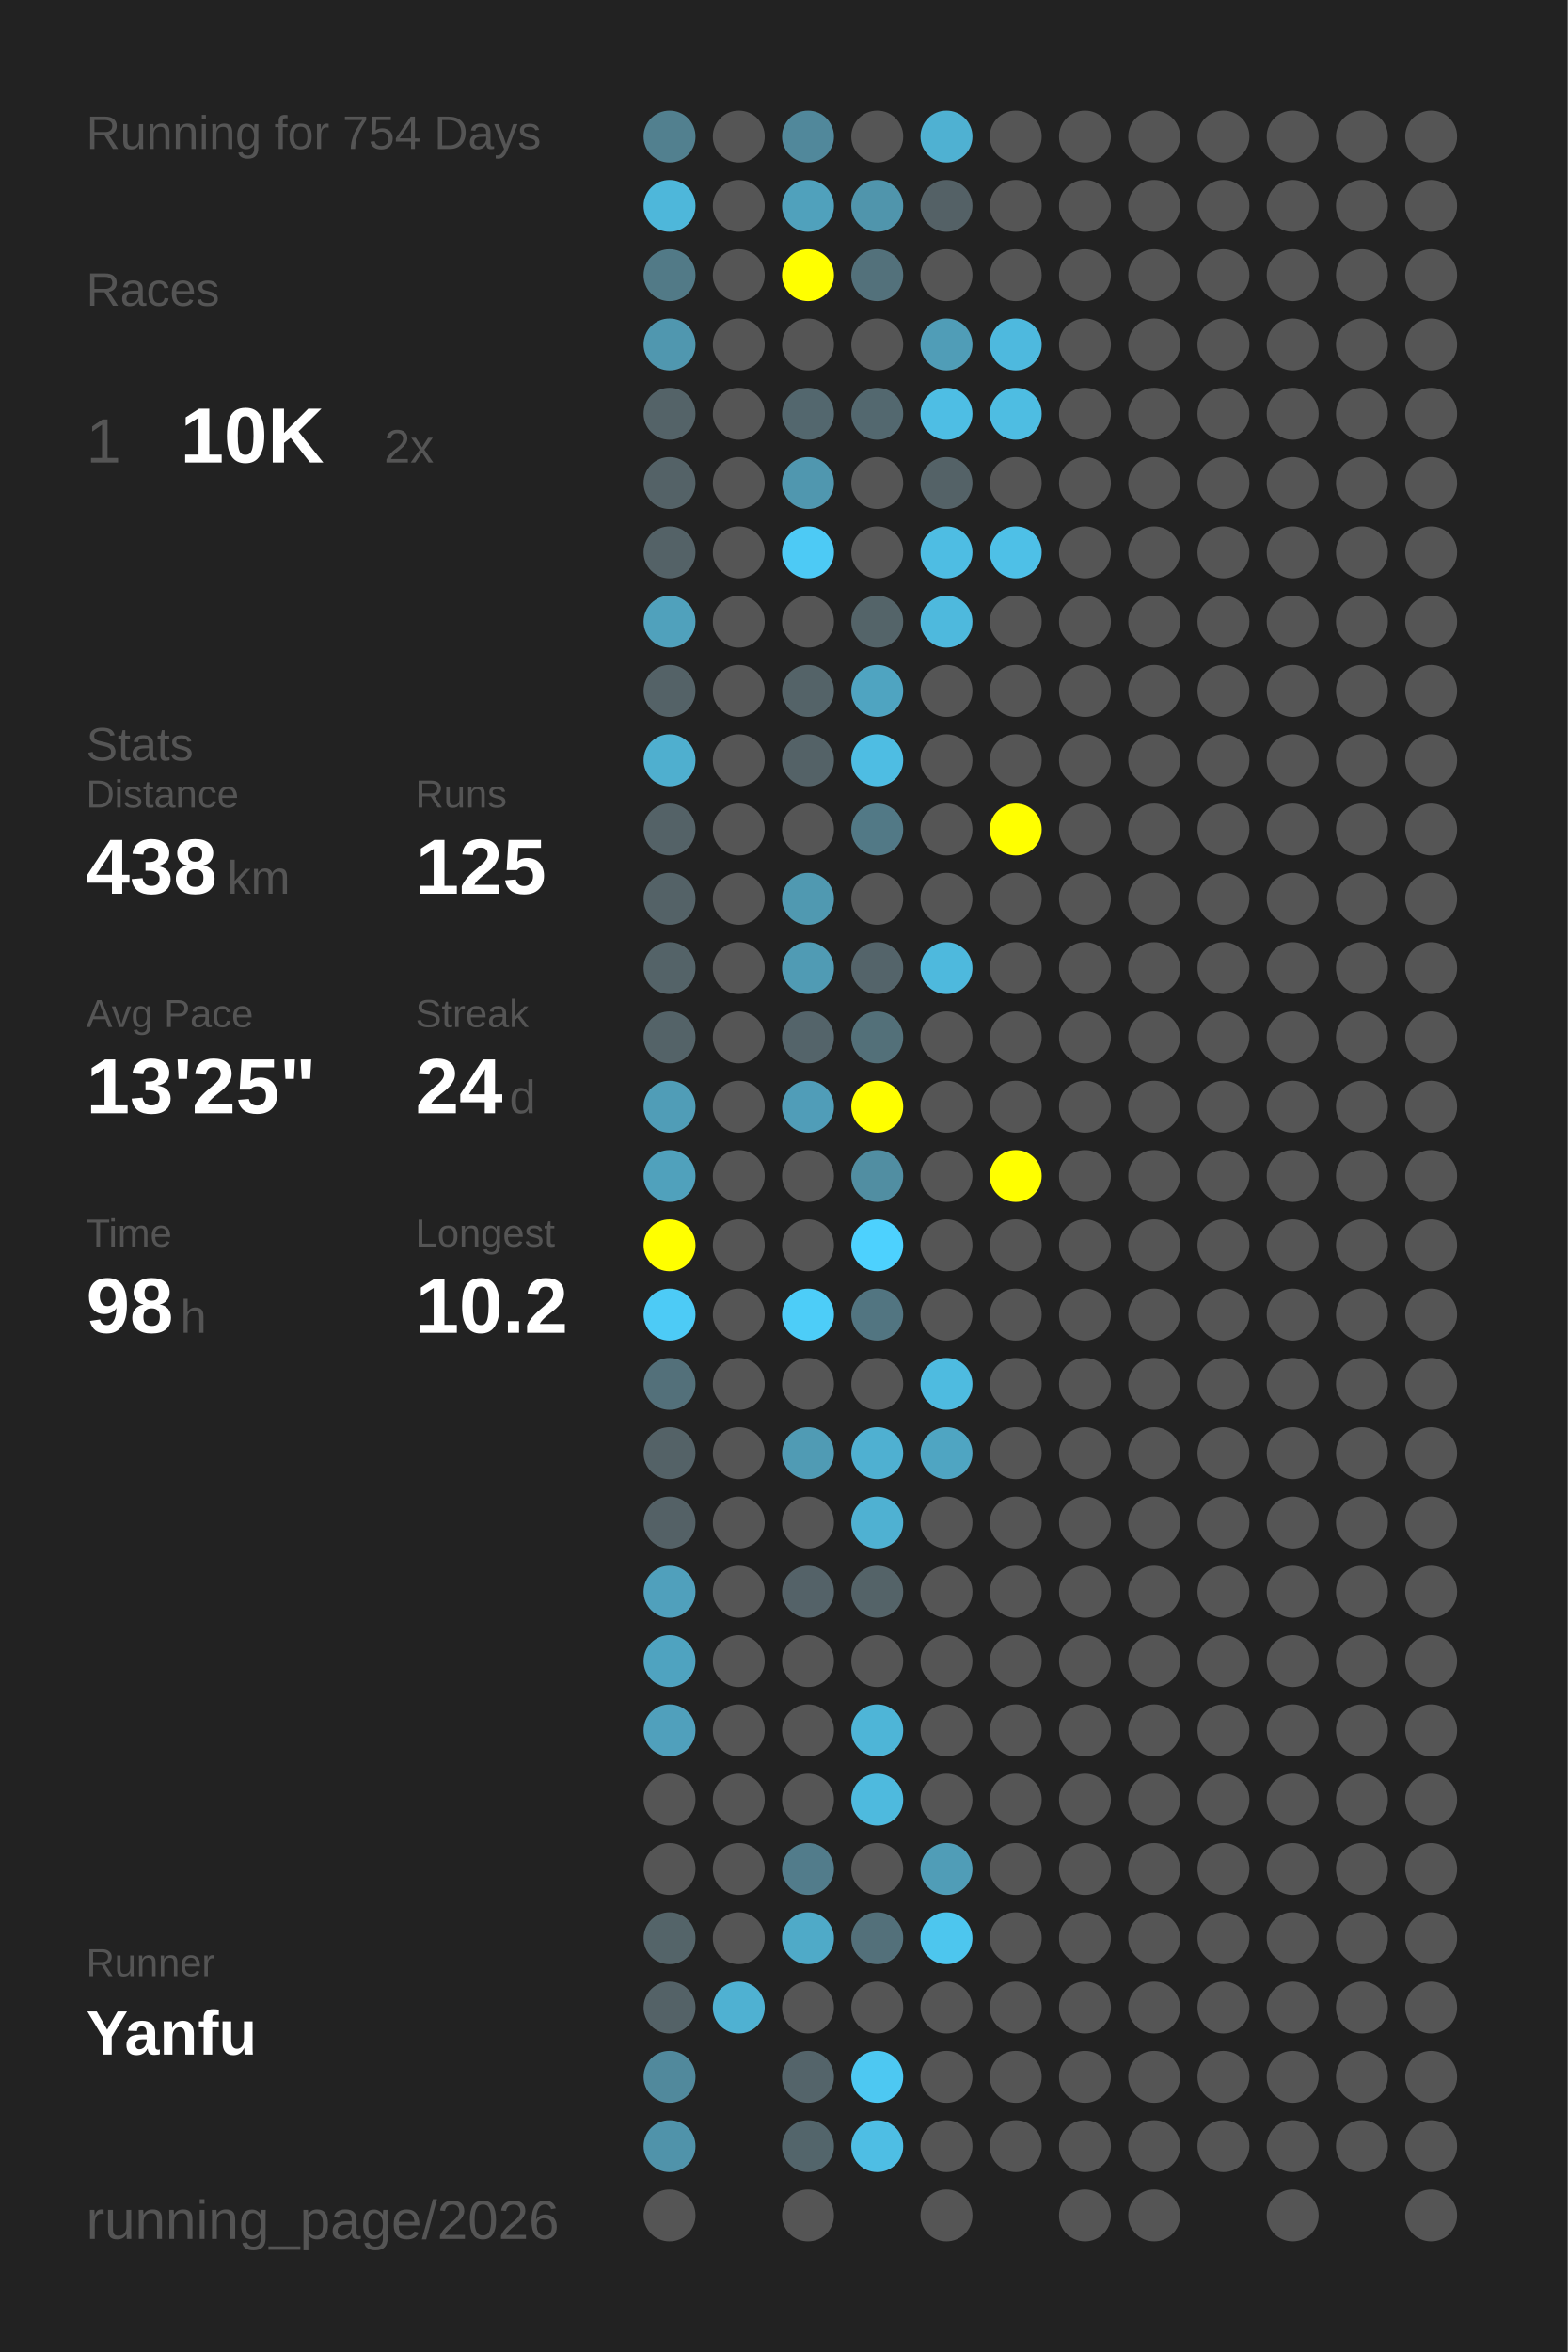
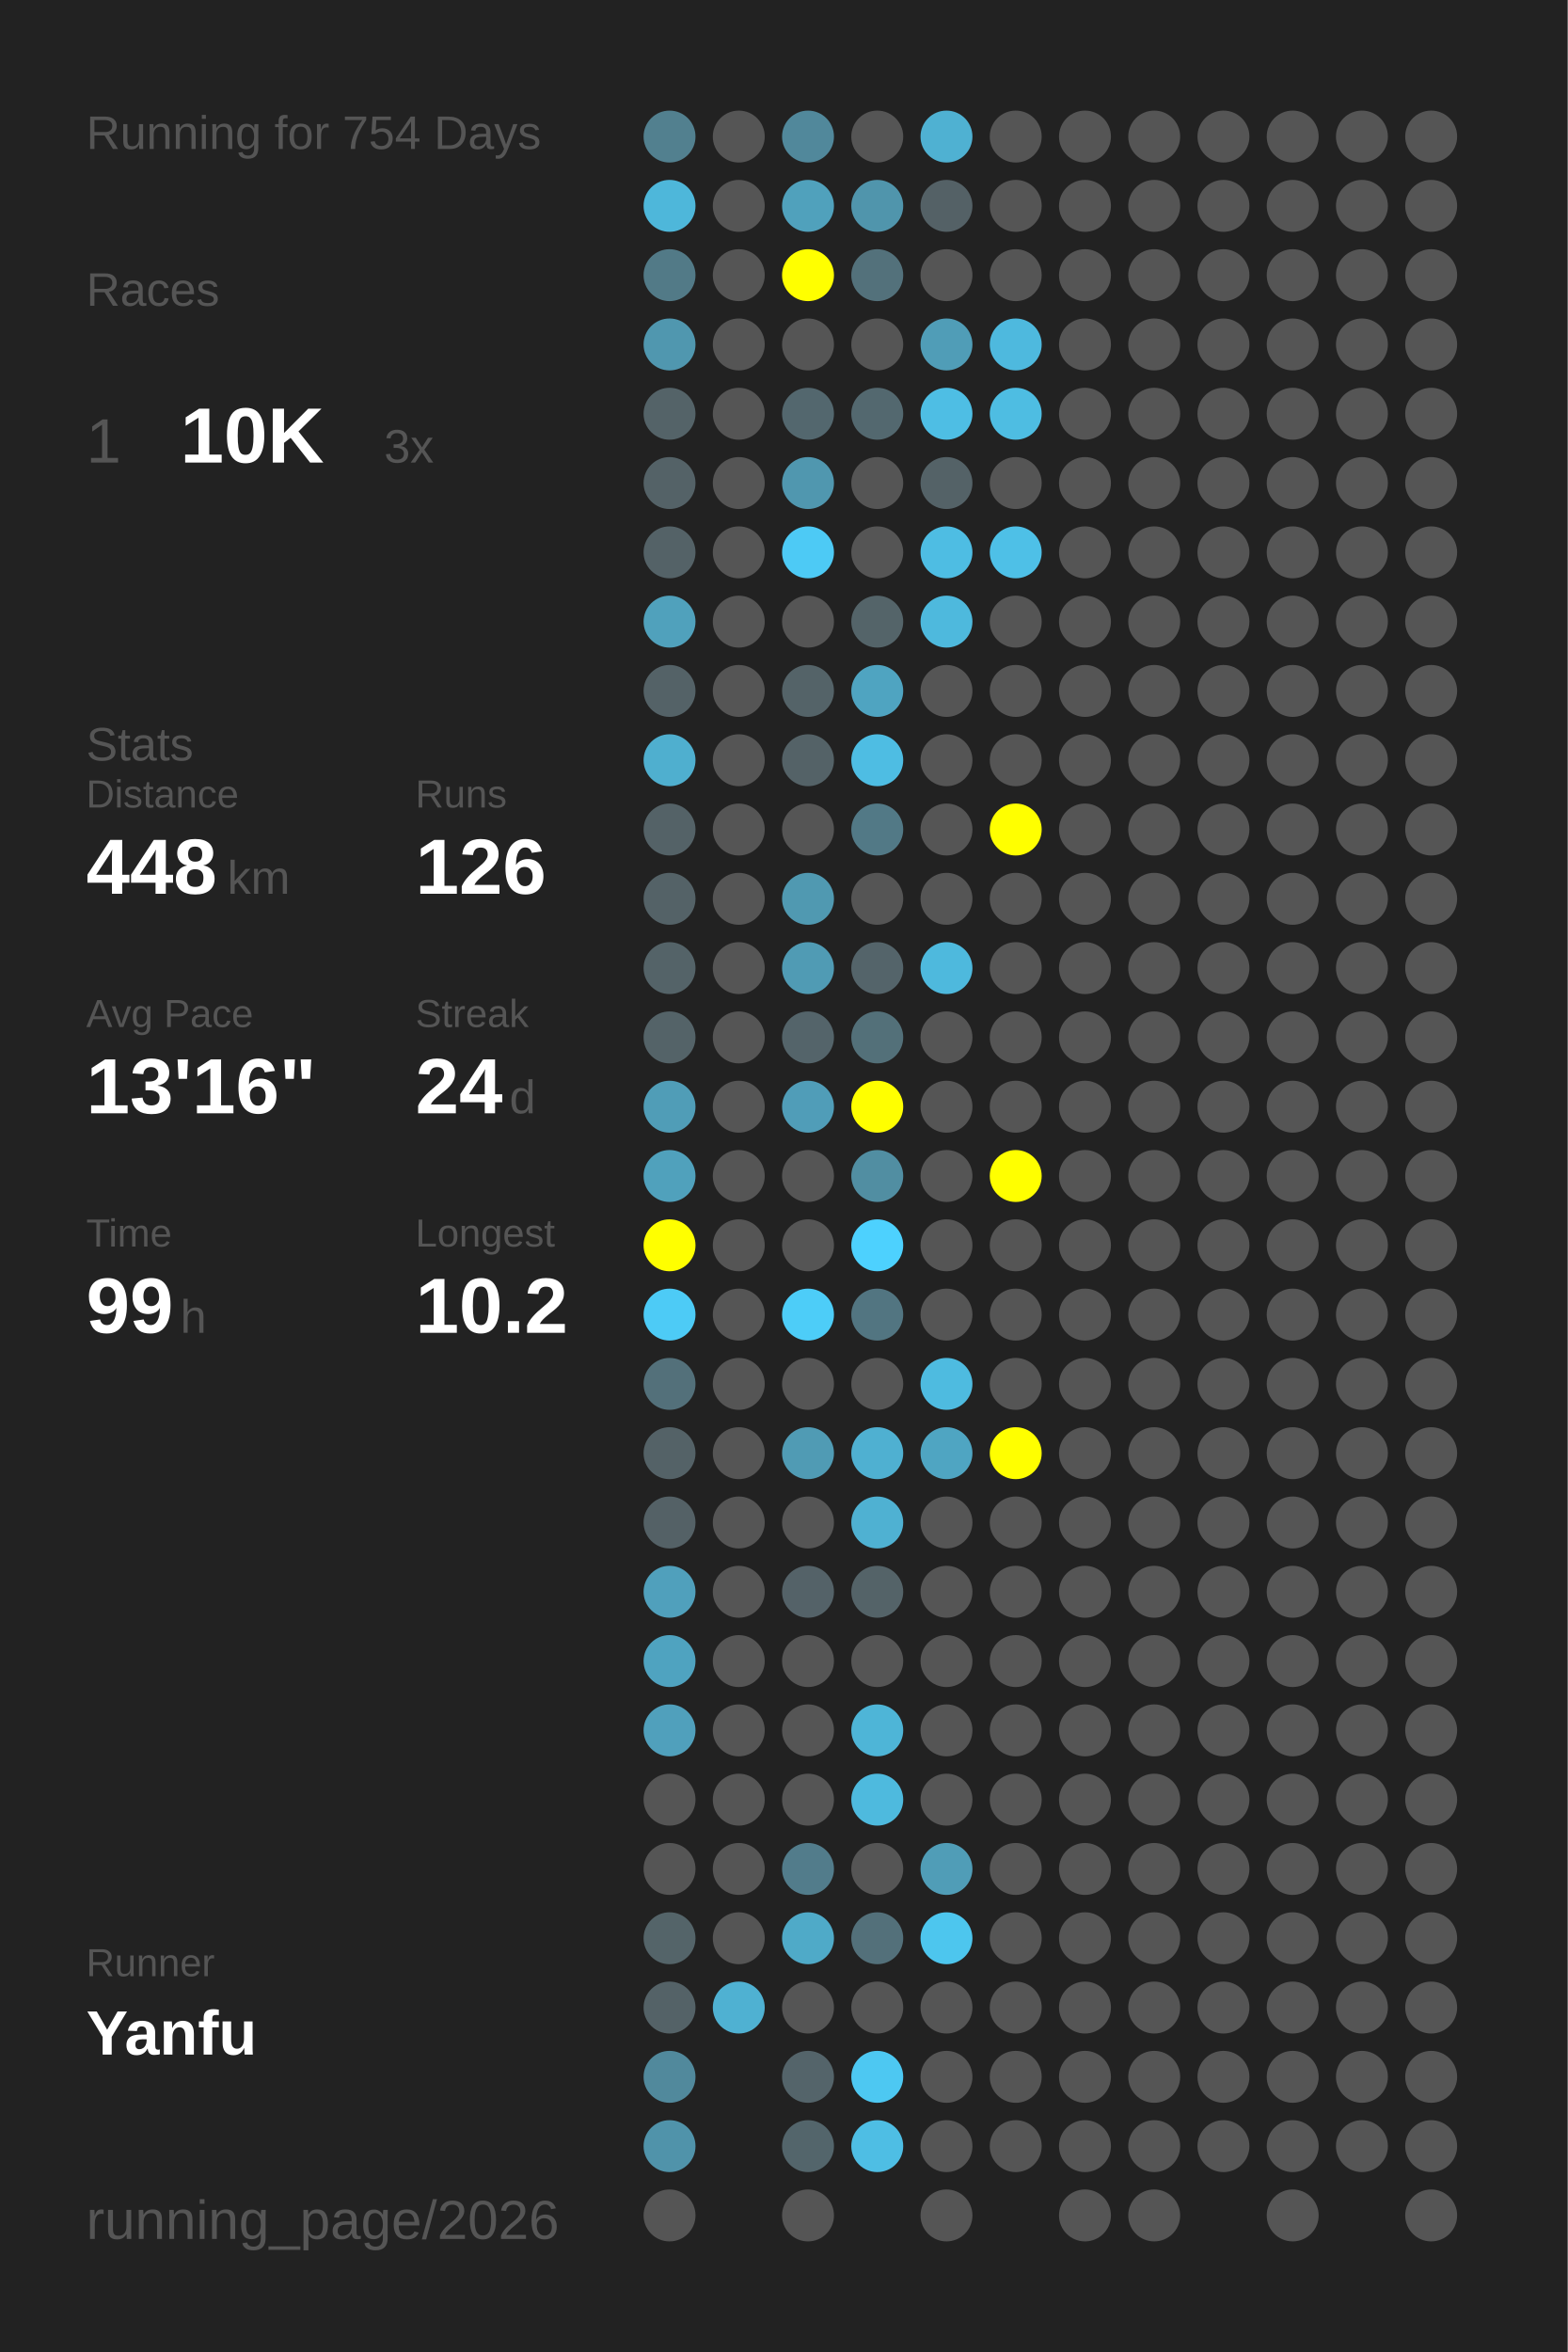
<svg xmlns="http://www.w3.org/2000/svg" baseProfile="full" height="300mm" version="1.1" viewBox="0,0,200,300" width="200mm">
  <defs />
  <rect fill="#222222" height="300" width="200" x="0" y="0" />
  <text fill="#555555" style="font-size:6px; font-family:Arial;" x="11" y="19">Running for 754 Days</text>
  <text fill="#555555" style="font-size:6px; font-family:Arial;" x="11" y="39">Races</text>
  <text fill="#555555" style="font-size:8px; font-family:Arial;" x="11" y="59">1</text>
  <text fill="#FFFFFF" style="font-size:10px; font-family:Arial; font-weight:bold;" x="23" y="59">10K</text>
-   <text fill="#555555" style="font-size:6px; font-family:Arial;" x="49" y="59">2x</text>
+   <text fill="#555555" style="font-size:6px; font-family:Arial;" x="49" y="59">3x</text>
  <text fill="#555555" style="font-size:6px; font-family:Arial;" x="11" y="97">Stats</text>
  <text fill="#555555" style="font-size:5px; font-family:Arial;" x="11" y="103">Distance</text>
-   <text fill="#FFFFFF" style="font-size:10px; font-family:Arial; font-weight:bold;" x="11" y="114">438</text>
+   <text fill="#FFFFFF" style="font-size:10px; font-family:Arial; font-weight:bold;" x="11" y="114">448</text>
  <text fill="#555555" style="font-size:6px; font-family:Arial;" x="29" y="114">km</text>
  <text fill="#555555" style="font-size:5px; font-family:Arial;" x="53" y="103">Runs</text>
-   <text fill="#FFFFFF" style="font-size:10px; font-family:Arial; font-weight:bold;" x="53" y="114">125</text>
+   <text fill="#FFFFFF" style="font-size:10px; font-family:Arial; font-weight:bold;" x="53" y="114">126</text>
  <text fill="#555555" style="font-size:5px; font-family:Arial;" x="11" y="131">Avg Pace</text>
-   <text fill="#FFFFFF" style="font-size:10px; font-family:Arial; font-weight:bold;" x="11" y="142">13'25"</text>
+   <text fill="#FFFFFF" style="font-size:10px; font-family:Arial; font-weight:bold;" x="11" y="142">13'16"</text>
  <text fill="#555555" style="font-size:5px; font-family:Arial;" x="53" y="131">Streak</text>
  <text fill="#FFFFFF" style="font-size:10px; font-family:Arial; font-weight:bold;" x="53" y="142">24</text>
  <text fill="#555555" style="font-size:6px; font-family:Arial;" x="65" y="142">d</text>
  <text fill="#555555" style="font-size:5px; font-family:Arial;" x="11" y="159">Time</text>
-   <text fill="#FFFFFF" style="font-size:10px; font-family:Arial; font-weight:bold;" x="11" y="170">98</text>
+   <text fill="#FFFFFF" style="font-size:10px; font-family:Arial; font-weight:bold;" x="11" y="170">99</text>
  <text fill="#555555" style="font-size:6px; font-family:Arial;" x="23" y="170">h</text>
  <text fill="#555555" style="font-size:5px; font-family:Arial;" x="53" y="159">Longest</text>
  <text fill="#FFFFFF" style="font-size:10px; font-family:Arial; font-weight:bold;" x="53" y="170">10.2</text>
  <text fill="#555555" style="font-size:5px; font-family:Arial;" x="11" y="252.065">Runner</text>
  <text fill="#FFFFFF" style="font-size:8px; font-family:Arial; font-weight:bold;" x="11" y="262.065">Yanfu</text>
  <text fill="#555555" style="font-size:7px; font-family:Arial;" x="11" y="285.581">running_page/2026</text>
  <circle cx="85.417" cy="17.419" fill="#52808f" r="3.312" />
  <circle cx="85.417" cy="26.258" fill="#4eb7da" r="3.312" />
  <circle cx="85.417" cy="35.097" fill="#527a87" r="3.312" />
  <circle cx="85.417" cy="43.935" fill="#5097af" r="3.312" />
  <circle cx="85.417" cy="52.774" fill="#546368" r="3.312" />
  <circle cx="85.417" cy="61.613" fill="#546267" r="3.312" />
  <circle cx="85.417" cy="70.452" fill="#546267" r="3.312" />
  <circle cx="85.417" cy="79.29" fill="#50a1bc" r="3.312" />
  <circle cx="85.417" cy="88.129" fill="#546267" r="3.312" />
  <circle cx="85.417" cy="96.968" fill="#4fafcf" r="3.312" />
  <circle cx="85.417" cy="105.806" fill="#546267" r="3.312" />
  <circle cx="85.417" cy="114.645" fill="#546267" r="3.312" />
  <circle cx="85.417" cy="123.484" fill="#546368" r="3.312" />
  <circle cx="85.417" cy="132.323" fill="#546368" r="3.312" />
  <circle cx="85.417" cy="141.161" fill="#509db7" r="3.312" />
  <circle cx="85.417" cy="150" fill="#50a1bc" r="3.312" />
  <circle cx="85.417" cy="158.839" fill="#FFFF00" r="3.312" />
  <circle cx="85.417" cy="167.677" fill="#4dcbf6" r="3.312" />
  <circle cx="85.417" cy="176.516" fill="#53707a" r="3.312" />
  <circle cx="85.417" cy="185.355" fill="#546267" r="3.312" />
  <circle cx="85.417" cy="194.194" fill="#546166" r="3.312" />
  <circle cx="85.417" cy="203.032" fill="#50a0bc" r="3.312" />
  <circle cx="85.417" cy="211.871" fill="#4fa3c0" r="3.312" />
  <circle cx="85.417" cy="220.71" fill="#50a0bc" r="3.312" />
  <circle cx="85.417" cy="229.548" fill="#555555" r="3.312" />
  <circle cx="85.417" cy="238.387" fill="#555555" r="3.312" />
  <circle cx="85.417" cy="247.226" fill="#546469" r="3.312" />
  <circle cx="85.417" cy="256.065" fill="#546267" r="3.312" />
  <circle cx="85.417" cy="264.903" fill="#51899c" r="3.312" />
  <circle cx="85.417" cy="273.742" fill="#5093aa" r="3.312" />
  <circle cx="85.417" cy="282.581" fill="#555555" r="3.312" />
  <circle cx="94.25" cy="17.419" fill="#555555" r="3.312" />
  <circle cx="94.25" cy="26.258" fill="#555555" r="3.312" />
  <circle cx="94.25" cy="35.097" fill="#555555" r="3.312" />
  <circle cx="94.25" cy="43.935" fill="#555555" r="3.312" />
  <circle cx="94.25" cy="52.774" fill="#555555" r="3.312" />
  <circle cx="94.25" cy="61.613" fill="#555555" r="3.312" />
  <circle cx="94.25" cy="70.452" fill="#555555" r="3.312" />
  <circle cx="94.25" cy="79.29" fill="#555555" r="3.312" />
  <circle cx="94.25" cy="88.129" fill="#555555" r="3.312" />
  <circle cx="94.25" cy="96.968" fill="#555555" r="3.312" />
  <circle cx="94.25" cy="105.806" fill="#555555" r="3.312" />
  <circle cx="94.25" cy="114.645" fill="#555555" r="3.312" />
  <circle cx="94.25" cy="123.484" fill="#555555" r="3.312" />
  <circle cx="94.25" cy="132.323" fill="#555555" r="3.312" />
  <circle cx="94.25" cy="141.161" fill="#555555" r="3.312" />
  <circle cx="94.25" cy="150" fill="#555555" r="3.312" />
  <circle cx="94.25" cy="158.839" fill="#555555" r="3.312" />
  <circle cx="94.25" cy="167.677" fill="#555555" r="3.312" />
  <circle cx="94.25" cy="176.516" fill="#555555" r="3.312" />
  <circle cx="94.25" cy="185.355" fill="#555555" r="3.312" />
  <circle cx="94.25" cy="194.194" fill="#555555" r="3.312" />
  <circle cx="94.25" cy="203.032" fill="#555555" r="3.312" />
  <circle cx="94.25" cy="211.871" fill="#555555" r="3.312" />
  <circle cx="94.25" cy="220.71" fill="#555555" r="3.312" />
  <circle cx="94.25" cy="229.548" fill="#555555" r="3.312" />
  <circle cx="94.25" cy="238.387" fill="#555555" r="3.312" />
  <circle cx="94.25" cy="247.226" fill="#555555" r="3.312" />
  <circle cx="94.25" cy="256.065" fill="#4fb1d2" r="3.312" />
  <circle cx="103.083" cy="17.419" fill="#51889b" r="3.312" />
  <circle cx="103.083" cy="26.258" fill="#50a1bc" r="3.312" />
  <circle cx="103.083" cy="35.097" fill="#FFFF00" r="3.312" />
  <circle cx="103.083" cy="43.935" fill="#555555" r="3.312" />
  <circle cx="103.083" cy="52.774" fill="#53676e" r="3.312" />
  <circle cx="103.083" cy="61.613" fill="#5097af" r="3.312" />
  <circle cx="103.083" cy="70.452" fill="#4dcaf5" r="3.312" />
  <circle cx="103.083" cy="79.29" fill="#555555" r="3.312" />
  <circle cx="103.083" cy="88.129" fill="#546368" r="3.312" />
  <circle cx="103.083" cy="96.968" fill="#546267" r="3.312" />
  <circle cx="103.083" cy="105.806" fill="#555555" r="3.312" />
  <circle cx="103.083" cy="114.645" fill="#5099b1" r="3.312" />
  <circle cx="103.083" cy="123.484" fill="#509bb4" r="3.312" />
  <circle cx="103.083" cy="132.323" fill="#54646a" r="3.312" />
  <circle cx="103.083" cy="141.161" fill="#509db8" r="3.312" />
  <circle cx="103.083" cy="150" fill="#555555" r="3.312" />
  <circle cx="103.083" cy="158.839" fill="#555555" r="3.312" />
  <circle cx="103.083" cy="167.677" fill="#4dcdf8" r="3.312" />
  <circle cx="103.083" cy="176.516" fill="#555555" r="3.312" />
  <circle cx="103.083" cy="185.355" fill="#509bb4" r="3.312" />
  <circle cx="103.083" cy="194.194" fill="#555555" r="3.312" />
  <circle cx="103.083" cy="203.032" fill="#546268" r="3.312" />
  <circle cx="103.083" cy="211.871" fill="#555555" r="3.312" />
  <circle cx="103.083" cy="220.71" fill="#555555" r="3.312" />
  <circle cx="103.083" cy="229.548" fill="#555555" r="3.312" />
  <circle cx="103.083" cy="238.387" fill="#527c8b" r="3.312" />
  <circle cx="103.083" cy="247.226" fill="#4faac8" r="3.312" />
  <circle cx="103.083" cy="256.065" fill="#555555" r="3.312" />
  <circle cx="103.083" cy="264.903" fill="#54646a" r="3.312" />
  <circle cx="103.083" cy="273.742" fill="#53656b" r="3.312" />
  <circle cx="103.083" cy="282.581" fill="#555555" r="3.312" />
  <circle cx="111.917" cy="17.419" fill="#555555" r="3.312" />
  <circle cx="111.917" cy="26.258" fill="#5095ac" r="3.312" />
  <circle cx="111.917" cy="35.097" fill="#53717b" r="3.312" />
  <circle cx="111.917" cy="43.935" fill="#555555" r="3.312" />
  <circle cx="111.917" cy="52.774" fill="#53686f" r="3.312" />
  <circle cx="111.917" cy="61.613" fill="#555555" r="3.312" />
  <circle cx="111.917" cy="70.452" fill="#555555" r="3.312" />
  <circle cx="111.917" cy="79.29" fill="#546469" r="3.312" />
  <circle cx="111.917" cy="88.129" fill="#4fa4c1" r="3.312" />
  <circle cx="111.917" cy="96.968" fill="#4ebde3" r="3.312" />
  <circle cx="111.917" cy="105.806" fill="#527986" r="3.312" />
  <circle cx="111.917" cy="114.645" fill="#555555" r="3.312" />
  <circle cx="111.917" cy="123.484" fill="#54646a" r="3.312" />
  <circle cx="111.917" cy="132.323" fill="#537079" r="3.312" />
  <circle cx="111.917" cy="141.161" fill="#FFFF00" r="3.312" />
  <circle cx="111.917" cy="150" fill="#518ea2" r="3.312" />
  <circle cx="111.917" cy="158.839" fill="#4dd1fe" r="3.312" />
  <circle cx="111.917" cy="167.677" fill="#527581" r="3.312" />
  <circle cx="111.917" cy="176.516" fill="#555555" r="3.312" />
  <circle cx="111.917" cy="185.355" fill="#4fb0d1" r="3.312" />
  <circle cx="111.917" cy="194.194" fill="#4fb1d2" r="3.312" />
  <circle cx="111.917" cy="203.032" fill="#546368" r="3.312" />
  <circle cx="111.917" cy="211.871" fill="#555555" r="3.312" />
  <circle cx="111.917" cy="220.71" fill="#4eb5d7" r="3.312" />
  <circle cx="111.917" cy="229.548" fill="#4ebade" r="3.312" />
  <circle cx="111.917" cy="238.387" fill="#555555" r="3.312" />
  <circle cx="111.917" cy="247.226" fill="#53707a" r="3.312" />
  <circle cx="111.917" cy="256.065" fill="#555555" r="3.312" />
  <circle cx="111.917" cy="264.903" fill="#4dc8f2" r="3.312" />
  <circle cx="111.917" cy="273.742" fill="#4ebee4" r="3.312" />
  <circle cx="120.75" cy="17.419" fill="#4fb1d2" r="3.312" />
  <circle cx="120.75" cy="26.258" fill="#546166" r="3.312" />
  <circle cx="120.75" cy="35.097" fill="#555555" r="3.312" />
  <circle cx="120.75" cy="43.935" fill="#509db7" r="3.312" />
  <circle cx="120.75" cy="52.774" fill="#4ebee4" r="3.312" />
  <circle cx="120.75" cy="61.613" fill="#546267" r="3.312" />
  <circle cx="120.75" cy="70.452" fill="#4ebde3" r="3.312" />
  <circle cx="120.75" cy="79.29" fill="#4eb9dd" r="3.312" />
  <circle cx="120.75" cy="88.129" fill="#555555" r="3.312" />
  <circle cx="120.75" cy="96.968" fill="#555555" r="3.312" />
  <circle cx="120.75" cy="105.806" fill="#555555" r="3.312" />
  <circle cx="120.75" cy="114.645" fill="#555555" r="3.312" />
  <circle cx="120.75" cy="123.484" fill="#4eb9dd" r="3.312" />
  <circle cx="120.75" cy="132.323" fill="#555555" r="3.312" />
  <circle cx="120.75" cy="141.161" fill="#555555" r="3.312" />
  <circle cx="120.75" cy="150" fill="#555555" r="3.312" />
  <circle cx="120.75" cy="158.839" fill="#555555" r="3.312" />
  <circle cx="120.75" cy="167.677" fill="#555555" r="3.312" />
  <circle cx="120.75" cy="176.516" fill="#4ebbe0" r="3.312" />
  <circle cx="120.75" cy="185.355" fill="#4fa5c2" r="3.312" />
  <circle cx="120.75" cy="194.194" fill="#555555" r="3.312" />
  <circle cx="120.75" cy="203.032" fill="#555555" r="3.312" />
  <circle cx="120.75" cy="211.871" fill="#555555" r="3.312" />
  <circle cx="120.75" cy="220.71" fill="#555555" r="3.312" />
  <circle cx="120.75" cy="229.548" fill="#555555" r="3.312" />
  <circle cx="120.75" cy="238.387" fill="#509db7" r="3.312" />
  <circle cx="120.75" cy="247.226" fill="#4dc6ee" r="3.312" />
  <circle cx="120.75" cy="256.065" fill="#555555" r="3.312" />
  <circle cx="120.75" cy="264.903" fill="#555555" r="3.312" />
  <circle cx="120.75" cy="273.742" fill="#555555" r="3.312" />
  <circle cx="120.75" cy="282.581" fill="#555555" r="3.312" />
  <circle cx="129.583" cy="17.419" fill="#555555" r="3.312" />
  <circle cx="129.583" cy="26.258" fill="#555555" r="3.312" />
  <circle cx="129.583" cy="35.097" fill="#555555" r="3.312" />
  <circle cx="129.583" cy="43.935" fill="#4eb9de" r="3.312" />
  <circle cx="129.583" cy="52.774" fill="#4ebde2" r="3.312" />
  <circle cx="129.583" cy="61.613" fill="#555555" r="3.312" />
  <circle cx="129.583" cy="70.452" fill="#4ec0e7" r="3.312" />
  <circle cx="129.583" cy="79.29" fill="#555555" r="3.312" />
  <circle cx="129.583" cy="88.129" fill="#555555" r="3.312" />
  <circle cx="129.583" cy="96.968" fill="#555555" r="3.312" />
  <circle cx="129.583" cy="105.806" fill="#FFFF00" r="3.312" />
  <circle cx="129.583" cy="114.645" fill="#555555" r="3.312" />
  <circle cx="129.583" cy="123.484" fill="#555555" r="3.312" />
  <circle cx="129.583" cy="132.323" fill="#555555" r="3.312" />
  <circle cx="129.583" cy="141.161" fill="#555555" r="3.312" />
  <circle cx="129.583" cy="150" fill="#FFFF00" r="3.312" />
  <circle cx="129.583" cy="158.839" fill="#555555" r="3.312" />
  <circle cx="129.583" cy="167.677" fill="#555555" r="3.312" />
  <circle cx="129.583" cy="176.516" fill="#555555" r="3.312" />
-   <circle cx="129.583" cy="185.355" fill="#555555" r="3.312" />
+   <circle cx="129.583" cy="185.355" fill="#FFFF00" r="3.312" />
  <circle cx="129.583" cy="194.194" fill="#555555" r="3.312" />
  <circle cx="129.583" cy="203.032" fill="#555555" r="3.312" />
  <circle cx="129.583" cy="211.871" fill="#555555" r="3.312" />
  <circle cx="129.583" cy="220.71" fill="#555555" r="3.312" />
  <circle cx="129.583" cy="229.548" fill="#555555" r="3.312" />
  <circle cx="129.583" cy="238.387" fill="#555555" r="3.312" />
  <circle cx="129.583" cy="247.226" fill="#555555" r="3.312" />
  <circle cx="129.583" cy="256.065" fill="#555555" r="3.312" />
  <circle cx="129.583" cy="264.903" fill="#555555" r="3.312" />
  <circle cx="129.583" cy="273.742" fill="#555555" r="3.312" />
  <circle cx="138.417" cy="17.419" fill="#555555" r="3.312" />
  <circle cx="138.417" cy="26.258" fill="#555555" r="3.312" />
  <circle cx="138.417" cy="35.097" fill="#555555" r="3.312" />
  <circle cx="138.417" cy="43.935" fill="#555555" r="3.312" />
  <circle cx="138.417" cy="52.774" fill="#555555" r="3.312" />
  <circle cx="138.417" cy="61.613" fill="#555555" r="3.312" />
  <circle cx="138.417" cy="70.452" fill="#555555" r="3.312" />
  <circle cx="138.417" cy="79.29" fill="#555555" r="3.312" />
  <circle cx="138.417" cy="88.129" fill="#555555" r="3.312" />
  <circle cx="138.417" cy="96.968" fill="#555555" r="3.312" />
  <circle cx="138.417" cy="105.806" fill="#555555" r="3.312" />
  <circle cx="138.417" cy="114.645" fill="#555555" r="3.312" />
  <circle cx="138.417" cy="123.484" fill="#555555" r="3.312" />
  <circle cx="138.417" cy="132.323" fill="#555555" r="3.312" />
  <circle cx="138.417" cy="141.161" fill="#555555" r="3.312" />
  <circle cx="138.417" cy="150" fill="#555555" r="3.312" />
  <circle cx="138.417" cy="158.839" fill="#555555" r="3.312" />
  <circle cx="138.417" cy="167.677" fill="#555555" r="3.312" />
  <circle cx="138.417" cy="176.516" fill="#555555" r="3.312" />
  <circle cx="138.417" cy="185.355" fill="#555555" r="3.312" />
  <circle cx="138.417" cy="194.194" fill="#555555" r="3.312" />
  <circle cx="138.417" cy="203.032" fill="#555555" r="3.312" />
  <circle cx="138.417" cy="211.871" fill="#555555" r="3.312" />
  <circle cx="138.417" cy="220.71" fill="#555555" r="3.312" />
  <circle cx="138.417" cy="229.548" fill="#555555" r="3.312" />
  <circle cx="138.417" cy="238.387" fill="#555555" r="3.312" />
  <circle cx="138.417" cy="247.226" fill="#555555" r="3.312" />
  <circle cx="138.417" cy="256.065" fill="#555555" r="3.312" />
  <circle cx="138.417" cy="264.903" fill="#555555" r="3.312" />
  <circle cx="138.417" cy="273.742" fill="#555555" r="3.312" />
  <circle cx="138.417" cy="282.581" fill="#555555" r="3.312" />
  <circle cx="147.25" cy="17.419" fill="#555555" r="3.312" />
  <circle cx="147.25" cy="26.258" fill="#555555" r="3.312" />
  <circle cx="147.25" cy="35.097" fill="#555555" r="3.312" />
  <circle cx="147.25" cy="43.935" fill="#555555" r="3.312" />
  <circle cx="147.25" cy="52.774" fill="#555555" r="3.312" />
  <circle cx="147.25" cy="61.613" fill="#555555" r="3.312" />
  <circle cx="147.25" cy="70.452" fill="#555555" r="3.312" />
  <circle cx="147.25" cy="79.29" fill="#555555" r="3.312" />
  <circle cx="147.25" cy="88.129" fill="#555555" r="3.312" />
  <circle cx="147.25" cy="96.968" fill="#555555" r="3.312" />
  <circle cx="147.25" cy="105.806" fill="#555555" r="3.312" />
  <circle cx="147.25" cy="114.645" fill="#555555" r="3.312" />
  <circle cx="147.25" cy="123.484" fill="#555555" r="3.312" />
  <circle cx="147.25" cy="132.323" fill="#555555" r="3.312" />
  <circle cx="147.25" cy="141.161" fill="#555555" r="3.312" />
  <circle cx="147.25" cy="150" fill="#555555" r="3.312" />
  <circle cx="147.25" cy="158.839" fill="#555555" r="3.312" />
  <circle cx="147.25" cy="167.677" fill="#555555" r="3.312" />
  <circle cx="147.25" cy="176.516" fill="#555555" r="3.312" />
  <circle cx="147.25" cy="185.355" fill="#555555" r="3.312" />
  <circle cx="147.25" cy="194.194" fill="#555555" r="3.312" />
  <circle cx="147.25" cy="203.032" fill="#555555" r="3.312" />
  <circle cx="147.25" cy="211.871" fill="#555555" r="3.312" />
  <circle cx="147.25" cy="220.71" fill="#555555" r="3.312" />
  <circle cx="147.25" cy="229.548" fill="#555555" r="3.312" />
  <circle cx="147.25" cy="238.387" fill="#555555" r="3.312" />
  <circle cx="147.25" cy="247.226" fill="#555555" r="3.312" />
  <circle cx="147.25" cy="256.065" fill="#555555" r="3.312" />
  <circle cx="147.25" cy="264.903" fill="#555555" r="3.312" />
  <circle cx="147.25" cy="273.742" fill="#555555" r="3.312" />
  <circle cx="147.25" cy="282.581" fill="#555555" r="3.312" />
  <circle cx="156.083" cy="17.419" fill="#555555" r="3.312" />
  <circle cx="156.083" cy="26.258" fill="#555555" r="3.312" />
  <circle cx="156.083" cy="35.097" fill="#555555" r="3.312" />
  <circle cx="156.083" cy="43.935" fill="#555555" r="3.312" />
  <circle cx="156.083" cy="52.774" fill="#555555" r="3.312" />
  <circle cx="156.083" cy="61.613" fill="#555555" r="3.312" />
  <circle cx="156.083" cy="70.452" fill="#555555" r="3.312" />
  <circle cx="156.083" cy="79.29" fill="#555555" r="3.312" />
  <circle cx="156.083" cy="88.129" fill="#555555" r="3.312" />
  <circle cx="156.083" cy="96.968" fill="#555555" r="3.312" />
  <circle cx="156.083" cy="105.806" fill="#555555" r="3.312" />
  <circle cx="156.083" cy="114.645" fill="#555555" r="3.312" />
  <circle cx="156.083" cy="123.484" fill="#555555" r="3.312" />
  <circle cx="156.083" cy="132.323" fill="#555555" r="3.312" />
  <circle cx="156.083" cy="141.161" fill="#555555" r="3.312" />
  <circle cx="156.083" cy="150" fill="#555555" r="3.312" />
  <circle cx="156.083" cy="158.839" fill="#555555" r="3.312" />
  <circle cx="156.083" cy="167.677" fill="#555555" r="3.312" />
  <circle cx="156.083" cy="176.516" fill="#555555" r="3.312" />
  <circle cx="156.083" cy="185.355" fill="#555555" r="3.312" />
  <circle cx="156.083" cy="194.194" fill="#555555" r="3.312" />
  <circle cx="156.083" cy="203.032" fill="#555555" r="3.312" />
  <circle cx="156.083" cy="211.871" fill="#555555" r="3.312" />
  <circle cx="156.083" cy="220.71" fill="#555555" r="3.312" />
  <circle cx="156.083" cy="229.548" fill="#555555" r="3.312" />
  <circle cx="156.083" cy="238.387" fill="#555555" r="3.312" />
  <circle cx="156.083" cy="247.226" fill="#555555" r="3.312" />
  <circle cx="156.083" cy="256.065" fill="#555555" r="3.312" />
  <circle cx="156.083" cy="264.903" fill="#555555" r="3.312" />
  <circle cx="156.083" cy="273.742" fill="#555555" r="3.312" />
  <circle cx="164.917" cy="17.419" fill="#555555" r="3.312" />
  <circle cx="164.917" cy="26.258" fill="#555555" r="3.312" />
  <circle cx="164.917" cy="35.097" fill="#555555" r="3.312" />
  <circle cx="164.917" cy="43.935" fill="#555555" r="3.312" />
  <circle cx="164.917" cy="52.774" fill="#555555" r="3.312" />
  <circle cx="164.917" cy="61.613" fill="#555555" r="3.312" />
  <circle cx="164.917" cy="70.452" fill="#555555" r="3.312" />
  <circle cx="164.917" cy="79.29" fill="#555555" r="3.312" />
  <circle cx="164.917" cy="88.129" fill="#555555" r="3.312" />
  <circle cx="164.917" cy="96.968" fill="#555555" r="3.312" />
  <circle cx="164.917" cy="105.806" fill="#555555" r="3.312" />
  <circle cx="164.917" cy="114.645" fill="#555555" r="3.312" />
  <circle cx="164.917" cy="123.484" fill="#555555" r="3.312" />
  <circle cx="164.917" cy="132.323" fill="#555555" r="3.312" />
  <circle cx="164.917" cy="141.161" fill="#555555" r="3.312" />
  <circle cx="164.917" cy="150" fill="#555555" r="3.312" />
  <circle cx="164.917" cy="158.839" fill="#555555" r="3.312" />
  <circle cx="164.917" cy="167.677" fill="#555555" r="3.312" />
  <circle cx="164.917" cy="176.516" fill="#555555" r="3.312" />
  <circle cx="164.917" cy="185.355" fill="#555555" r="3.312" />
  <circle cx="164.917" cy="194.194" fill="#555555" r="3.312" />
  <circle cx="164.917" cy="203.032" fill="#555555" r="3.312" />
  <circle cx="164.917" cy="211.871" fill="#555555" r="3.312" />
  <circle cx="164.917" cy="220.71" fill="#555555" r="3.312" />
  <circle cx="164.917" cy="229.548" fill="#555555" r="3.312" />
  <circle cx="164.917" cy="238.387" fill="#555555" r="3.312" />
  <circle cx="164.917" cy="247.226" fill="#555555" r="3.312" />
  <circle cx="164.917" cy="256.065" fill="#555555" r="3.312" />
  <circle cx="164.917" cy="264.903" fill="#555555" r="3.312" />
  <circle cx="164.917" cy="273.742" fill="#555555" r="3.312" />
  <circle cx="164.917" cy="282.581" fill="#555555" r="3.312" />
  <circle cx="173.75" cy="17.419" fill="#555555" r="3.312" />
  <circle cx="173.75" cy="26.258" fill="#555555" r="3.312" />
  <circle cx="173.75" cy="35.097" fill="#555555" r="3.312" />
  <circle cx="173.75" cy="43.935" fill="#555555" r="3.312" />
  <circle cx="173.75" cy="52.774" fill="#555555" r="3.312" />
  <circle cx="173.75" cy="61.613" fill="#555555" r="3.312" />
  <circle cx="173.75" cy="70.452" fill="#555555" r="3.312" />
  <circle cx="173.75" cy="79.29" fill="#555555" r="3.312" />
  <circle cx="173.75" cy="88.129" fill="#555555" r="3.312" />
  <circle cx="173.75" cy="96.968" fill="#555555" r="3.312" />
  <circle cx="173.75" cy="105.806" fill="#555555" r="3.312" />
  <circle cx="173.75" cy="114.645" fill="#555555" r="3.312" />
  <circle cx="173.75" cy="123.484" fill="#555555" r="3.312" />
  <circle cx="173.75" cy="132.323" fill="#555555" r="3.312" />
  <circle cx="173.75" cy="141.161" fill="#555555" r="3.312" />
  <circle cx="173.75" cy="150" fill="#555555" r="3.312" />
  <circle cx="173.75" cy="158.839" fill="#555555" r="3.312" />
  <circle cx="173.75" cy="167.677" fill="#555555" r="3.312" />
  <circle cx="173.75" cy="176.516" fill="#555555" r="3.312" />
  <circle cx="173.75" cy="185.355" fill="#555555" r="3.312" />
  <circle cx="173.75" cy="194.194" fill="#555555" r="3.312" />
  <circle cx="173.75" cy="203.032" fill="#555555" r="3.312" />
  <circle cx="173.75" cy="211.871" fill="#555555" r="3.312" />
  <circle cx="173.75" cy="220.71" fill="#555555" r="3.312" />
  <circle cx="173.75" cy="229.548" fill="#555555" r="3.312" />
  <circle cx="173.75" cy="238.387" fill="#555555" r="3.312" />
  <circle cx="173.75" cy="247.226" fill="#555555" r="3.312" />
  <circle cx="173.75" cy="256.065" fill="#555555" r="3.312" />
  <circle cx="173.75" cy="264.903" fill="#555555" r="3.312" />
  <circle cx="173.75" cy="273.742" fill="#555555" r="3.312" />
  <circle cx="182.583" cy="17.419" fill="#555555" r="3.312" />
  <circle cx="182.583" cy="26.258" fill="#555555" r="3.312" />
  <circle cx="182.583" cy="35.097" fill="#555555" r="3.312" />
  <circle cx="182.583" cy="43.935" fill="#555555" r="3.312" />
  <circle cx="182.583" cy="52.774" fill="#555555" r="3.312" />
  <circle cx="182.583" cy="61.613" fill="#555555" r="3.312" />
  <circle cx="182.583" cy="70.452" fill="#555555" r="3.312" />
  <circle cx="182.583" cy="79.29" fill="#555555" r="3.312" />
  <circle cx="182.583" cy="88.129" fill="#555555" r="3.312" />
  <circle cx="182.583" cy="96.968" fill="#555555" r="3.312" />
  <circle cx="182.583" cy="105.806" fill="#555555" r="3.312" />
  <circle cx="182.583" cy="114.645" fill="#555555" r="3.312" />
  <circle cx="182.583" cy="123.484" fill="#555555" r="3.312" />
  <circle cx="182.583" cy="132.323" fill="#555555" r="3.312" />
  <circle cx="182.583" cy="141.161" fill="#555555" r="3.312" />
  <circle cx="182.583" cy="150" fill="#555555" r="3.312" />
  <circle cx="182.583" cy="158.839" fill="#555555" r="3.312" />
  <circle cx="182.583" cy="167.677" fill="#555555" r="3.312" />
  <circle cx="182.583" cy="176.516" fill="#555555" r="3.312" />
  <circle cx="182.583" cy="185.355" fill="#555555" r="3.312" />
  <circle cx="182.583" cy="194.194" fill="#555555" r="3.312" />
  <circle cx="182.583" cy="203.032" fill="#555555" r="3.312" />
  <circle cx="182.583" cy="211.871" fill="#555555" r="3.312" />
  <circle cx="182.583" cy="220.71" fill="#555555" r="3.312" />
  <circle cx="182.583" cy="229.548" fill="#555555" r="3.312" />
  <circle cx="182.583" cy="238.387" fill="#555555" r="3.312" />
  <circle cx="182.583" cy="247.226" fill="#555555" r="3.312" />
  <circle cx="182.583" cy="256.065" fill="#555555" r="3.312" />
  <circle cx="182.583" cy="264.903" fill="#555555" r="3.312" />
  <circle cx="182.583" cy="273.742" fill="#555555" r="3.312" />
  <circle cx="182.583" cy="282.581" fill="#555555" r="3.312" />
</svg>
